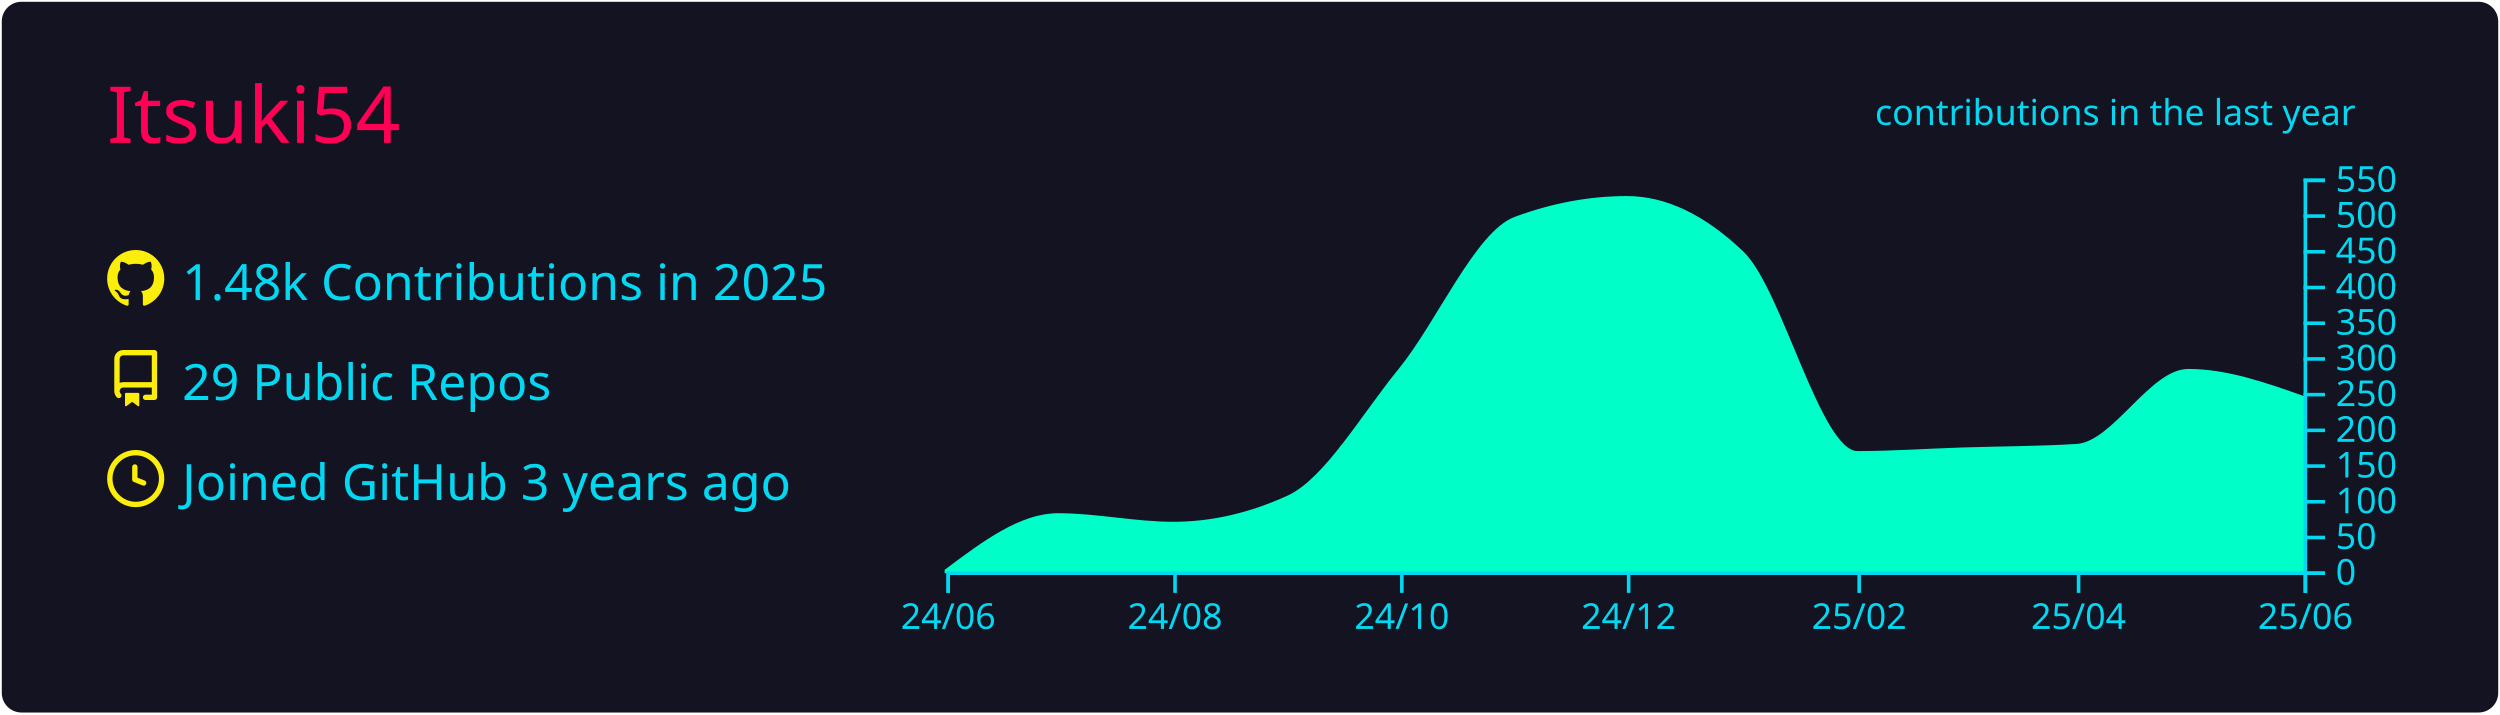
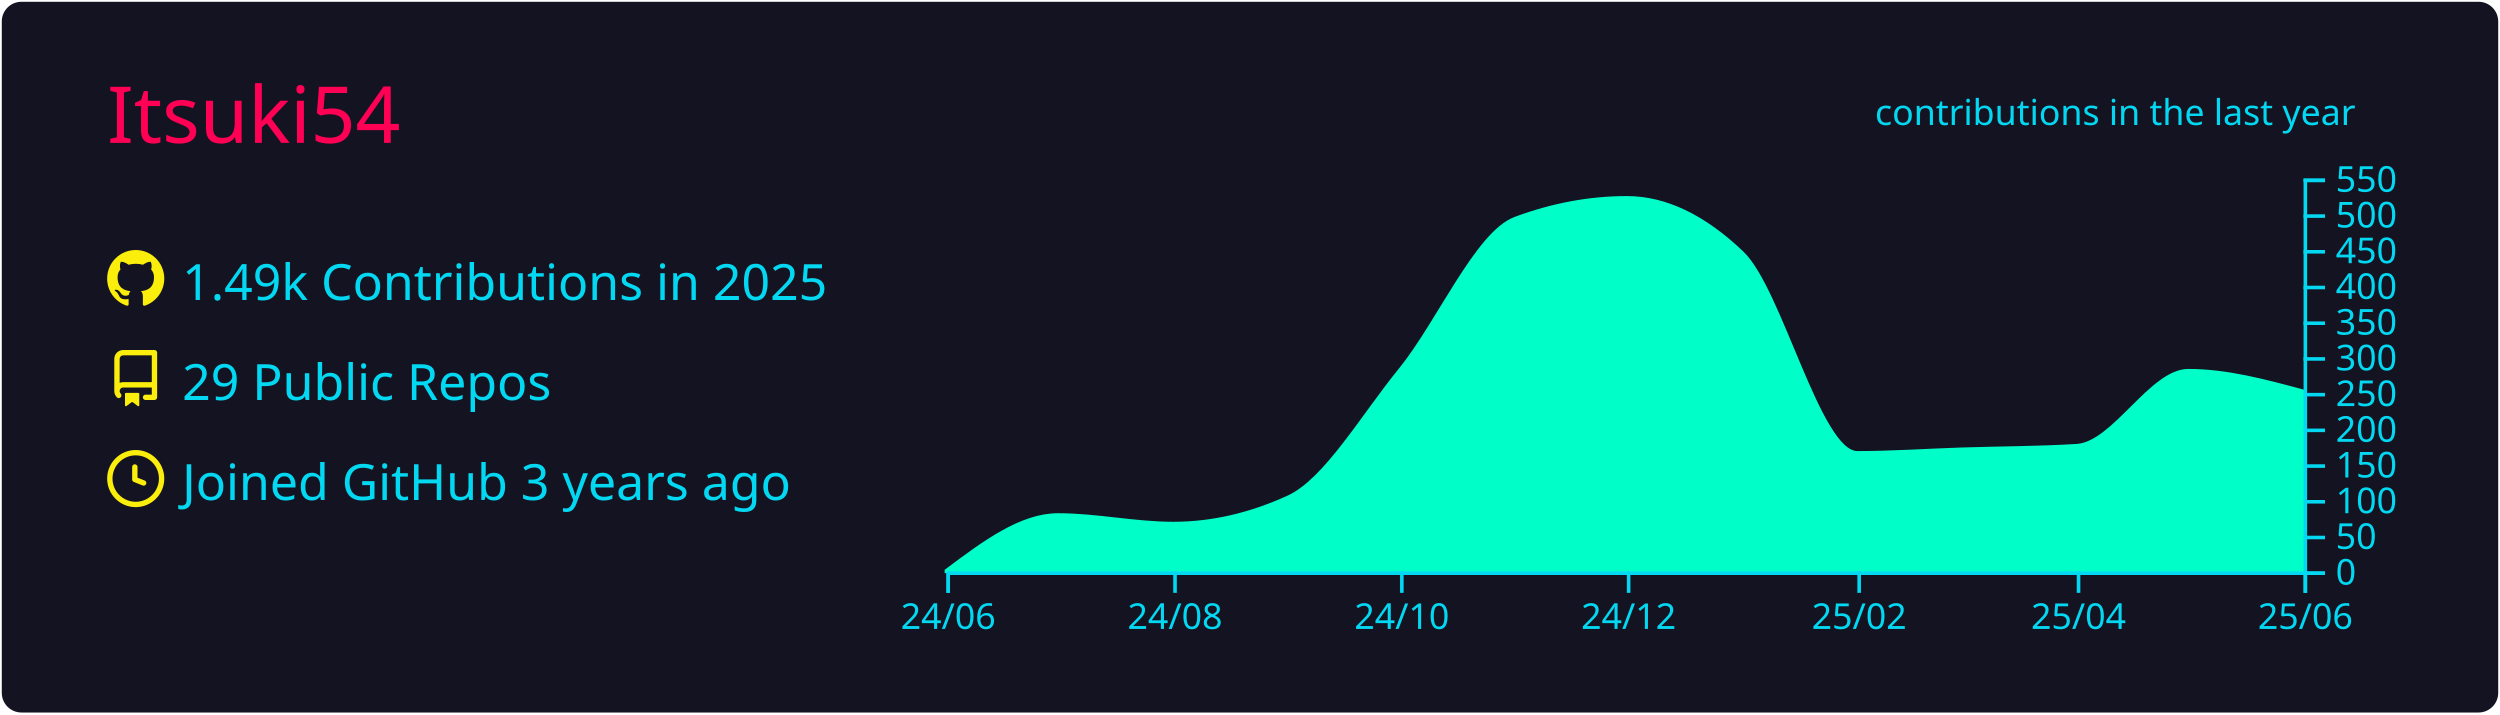
<svg xmlns="http://www.w3.org/2000/svg" width="700" height="200" viewBox="0 0 700 200">
  <style>* {
          font-family: 'Segoe UI', Ubuntu, "Helvetica Neue", Sans-Serif
        }</style>
  <rect x="1" y="1" rx="5" ry="5" height="99%" width="99.714%" stroke="#141321" stroke-width="1" fill="#141321" stroke-opacity="1" />
  <text x="30" y="40" style="font-size: 22px; fill: #ff0055;">Itsuki54</text>
  <g transform="translate(0,40)">
    <g transform="translate(30,30)">
      <g transform="translate(0,0)" width="14" height="14" fill="#fcee0c">
        <path fill-rule="evenodd" d="M8 0C3.58 0 0 3.58 0 8c0 3.54 2.29 6.53 5.47 7.59.4.07.55-.17.55-.38 0-.19-.01-.82-.01-1.49-2.01.37-2.53-.49-2.69-.94-.09-.23-.48-.94-.82-1.13-.28-.15-.68-.52-.01-.53.63-.01 1.08.58 1.23.82.72 1.21 1.87.87 2.33.66.07-.52.28-.87.51-1.07-1.78-.2-3.64-.89-3.64-3.95 0-.87.31-1.59.82-2.15-.08-.2-.36-1.02.08-2.12 0 0 .67-.21 2.2.82.64-.18 1.32-.27 2-.27.68 0 1.36.09 2 .27 1.53-1.04 2.2-.82 2.2-.82.44 1.1.16 1.92.08 2.12.51.56.82 1.27.82 2.15 0 3.07-1.87 3.75-3.65 3.95.29.25.54.73.54 1.48 0 1.07-.01 1.93-.01 2.2 0 .21.15.46.55.38A8.013 8.013 0 0016 8c0-4.42-3.58-8-8-8z" />
      </g>
      <g transform="translate(0,28)" width="14" height="14" fill="#fcee0c">
        <path fill-rule="evenodd" d="M2 2.5A2.5 2.5 0 014.5 0h8.75a.75.75 0 01.75.75v12.5a.75.75 0 01-.75.75h-2.5a.75.75 0 110-1.5h1.75v-2h-8a1 1 0 00-.714 1.7.75.75 0 01-1.072 1.05A2.495 2.495 0 012 11.5v-9zm10.5-1V9h-8c-.356 0-.694.074-1 .208V2.5a1 1 0 011-1h8zM5 12.25v3.25a.25.25 0 00.4.2l1.45-1.087a.25.25 0 01.3 0L8.6 15.7a.25.25 0 00.4-.2v-3.25a.25.25 0 00-.25-.25h-3.5a.25.25 0 00-.25.25z" />
      </g>
      <g transform="translate(0,56)" width="14" height="14" fill="#fcee0c">
        <path fill-rule="evenodd" d="M1.5 8a6.5 6.5 0 1113 0 6.5 6.5 0 01-13 0zM8 0a8 8 0 100 16A8 8 0 008 0zm.5 4.75a.75.75 0 00-1.5 0v3.5a.75.75 0 00.471.696l2.5 1a.75.75 0 00.557-1.392L8.5 7.742V4.75z" />
      </g>
-       <text x="21" y="14" style="fill: #03d8f3; font-size: 14px;">1.48k Contributions in 2025</text>
+       <text x="21" y="14" style="fill: #03d8f3; font-size: 14px;">1.49k Contributions in 2025</text>
      <text x="21" y="42" style="fill: #03d8f3; font-size: 14px;">29 Public Repos</text>
      <text x="21" y="70" style="fill: #03d8f3; font-size: 14px;">Joined GitHub 3 years ago</text>
    </g>
    <g color="#00ffc8" transform="translate(295,10)">
-       <path transform="translate(-30,0)" stroke="#00ffc8" fill="#00ffc8" opacity="1" d="M0,109.8C10.411,102,20.822,94.2,31.233,94.2C41.991,94.2,52.749,96.6,63.507,96.6C74.265,96.6,85.023,94.133,95.781,89.2C106.192,84.426,116.603,66.357,127.014,53.6C137.772,40.418,148.53,15.196,159.288,11.2C169.699,7.333,180.11,5.4,190.521,5.4C201.279,5.4,212.037,10.533,222.795,20.8C233.553,31.067,244.311,76.8,255.068,76.8C264.785,76.8,274.502,76.118,284.219,75.8C294.977,75.448,305.735,75.467,316.493,74.8C326.904,74.155,337.315,53.8,347.726,53.8C358.484,53.8,369.242,57.6,380,61.4L380,110C369.242,110,358.484,110,347.726,110C337.315,110,326.904,110,316.493,110C305.735,110,294.977,110,284.219,110C274.502,110,264.785,110,255.068,110C244.311,110,233.553,110,222.795,110C212.037,110,201.279,110,190.521,110C180.11,110,169.699,110,159.288,110C148.53,110,137.772,110,127.014,110C116.603,110,106.192,110,95.781,110C85.023,110,74.265,110,63.507,110C52.749,110,41.991,110,31.233,110C20.822,110,10.411,110,0,110Z" />
+       <path transform="translate(-30,0)" stroke="#00ffc8" fill="#00ffc8" opacity="1" d="M0,109.8C10.411,102,20.822,94.2,31.233,94.2C41.991,94.2,52.749,96.6,63.507,96.6C74.265,96.6,85.023,94.133,95.781,89.2C106.192,84.426,116.603,66.357,127.014,53.6C137.772,40.418,148.53,15.196,159.288,11.2C169.699,7.333,180.11,5.4,190.521,5.4C201.279,5.4,212.037,10.533,222.795,20.8C233.553,31.067,244.311,76.8,255.068,76.8C264.785,76.8,274.502,76.118,284.219,75.8C294.977,75.448,305.735,75.467,316.493,74.8C326.904,74.155,337.315,53.8,347.726,53.8C358.484,53.8,369.242,56.7,380,59.6L380,110C369.242,110,358.484,110,347.726,110C337.315,110,326.904,110,316.493,110C305.735,110,294.977,110,284.219,110C274.502,110,264.785,110,255.068,110C244.311,110,233.553,110,222.795,110C212.037,110,201.279,110,190.521,110C180.11,110,169.699,110,159.288,110C148.53,110,137.772,110,127.014,110C116.603,110,106.192,110,95.781,110C85.023,110,74.265,110,63.507,110C52.749,110,41.991,110,31.233,110C20.822,110,10.411,110,0,110Z" />
      <g color="#03d8f3" transform="translate(-30,110)" fill="none" font-size="10" font-family="sans-serif" text-anchor="middle">
        <path class="domain" stroke="currentColor" d="M0.5,6V0.5H380.5V6" />
        <g class="tick" opacity="1" transform="translate(0.5,0)">
          <line stroke="currentColor" y2="6" />
          <text fill="currentColor" y="9" dy="0.71em">24/06</text>
        </g>
        <g class="tick" opacity="1" transform="translate(64.00685,0)">
          <line stroke="currentColor" y2="6" />
          <text fill="currentColor" y="9" dy="0.71em">24/08</text>
        </g>
        <g class="tick" opacity="1" transform="translate(127.5137,0)">
          <line stroke="currentColor" y2="6" />
          <text fill="currentColor" y="9" dy="0.71em">24/10</text>
        </g>
        <g class="tick" opacity="1" transform="translate(191.0205,0)">
          <line stroke="currentColor" y2="6" />
          <text fill="currentColor" y="9" dy="0.71em">24/12</text>
        </g>
        <g class="tick" opacity="1" transform="translate(255.5685,0)">
          <line stroke="currentColor" y2="6" />
          <text fill="currentColor" y="9" dy="0.71em">25/02</text>
        </g>
        <g class="tick" opacity="1" transform="translate(316.9932,0)">
          <line stroke="currentColor" y2="6" />
          <text fill="currentColor" y="9" dy="0.71em">25/04</text>
        </g>
        <g class="tick" opacity="1" transform="translate(380.5,0)">
          <line stroke="currentColor" y2="6" />
          <text fill="currentColor" y="9" dy="0.71em">25/06</text>
        </g>
      </g>
      <g color="#03d8f3" transform="translate(350,0)" fill="none" font-size="10" font-family="sans-serif" text-anchor="start">
        <path class="domain" stroke="currentColor" d="M6,110.5H0.5V0.5H6" />
        <g class="tick" opacity="1" transform="translate(0,110.5)">
          <line stroke="currentColor" x2="6" />
          <text fill="currentColor" x="9" dy="0.32em">0</text>
        </g>
        <g class="tick" opacity="1" transform="translate(0,100.5)">
          <line stroke="currentColor" x2="6" />
          <text fill="currentColor" x="9" dy="0.32em">50</text>
        </g>
        <g class="tick" opacity="1" transform="translate(0,90.5)">
          <line stroke="currentColor" x2="6" />
          <text fill="currentColor" x="9" dy="0.32em">100</text>
        </g>
        <g class="tick" opacity="1" transform="translate(0,80.5)">
          <line stroke="currentColor" x2="6" />
          <text fill="currentColor" x="9" dy="0.32em">150</text>
        </g>
        <g class="tick" opacity="1" transform="translate(0,70.5)">
          <line stroke="currentColor" x2="6" />
          <text fill="currentColor" x="9" dy="0.32em">200</text>
        </g>
        <g class="tick" opacity="1" transform="translate(0,60.5)">
          <line stroke="currentColor" x2="6" />
          <text fill="currentColor" x="9" dy="0.32em">250</text>
        </g>
        <g class="tick" opacity="1" transform="translate(0,50.5)">
          <line stroke="currentColor" x2="6" />
          <text fill="currentColor" x="9" dy="0.32em">300</text>
        </g>
        <g class="tick" opacity="1" transform="translate(0,40.5)">
          <line stroke="currentColor" x2="6" />
          <text fill="currentColor" x="9" dy="0.32em">350</text>
        </g>
        <g class="tick" opacity="1" transform="translate(0,30.5)">
          <line stroke="currentColor" x2="6" />
          <text fill="currentColor" x="9" dy="0.32em">400</text>
        </g>
        <g class="tick" opacity="1" transform="translate(0,20.5)">
          <line stroke="currentColor" x2="6" />
          <text fill="currentColor" x="9" dy="0.32em">450</text>
        </g>
        <g class="tick" opacity="1" transform="translate(0,10.5)">
          <line stroke="currentColor" x2="6" />
          <text fill="currentColor" x="9" dy="0.32em">500</text>
        </g>
        <g class="tick" opacity="1" transform="translate(0,0.5)">
          <line stroke="currentColor" x2="6" />
          <text fill="currentColor" x="9" dy="0.32em">550</text>
        </g>
      </g>
      <g>
        <text y="-15" x="230" style="fill: #03d8f3; font-size: 10px;">contributions in the last year</text>
      </g>
    </g>
  </g>
</svg>
